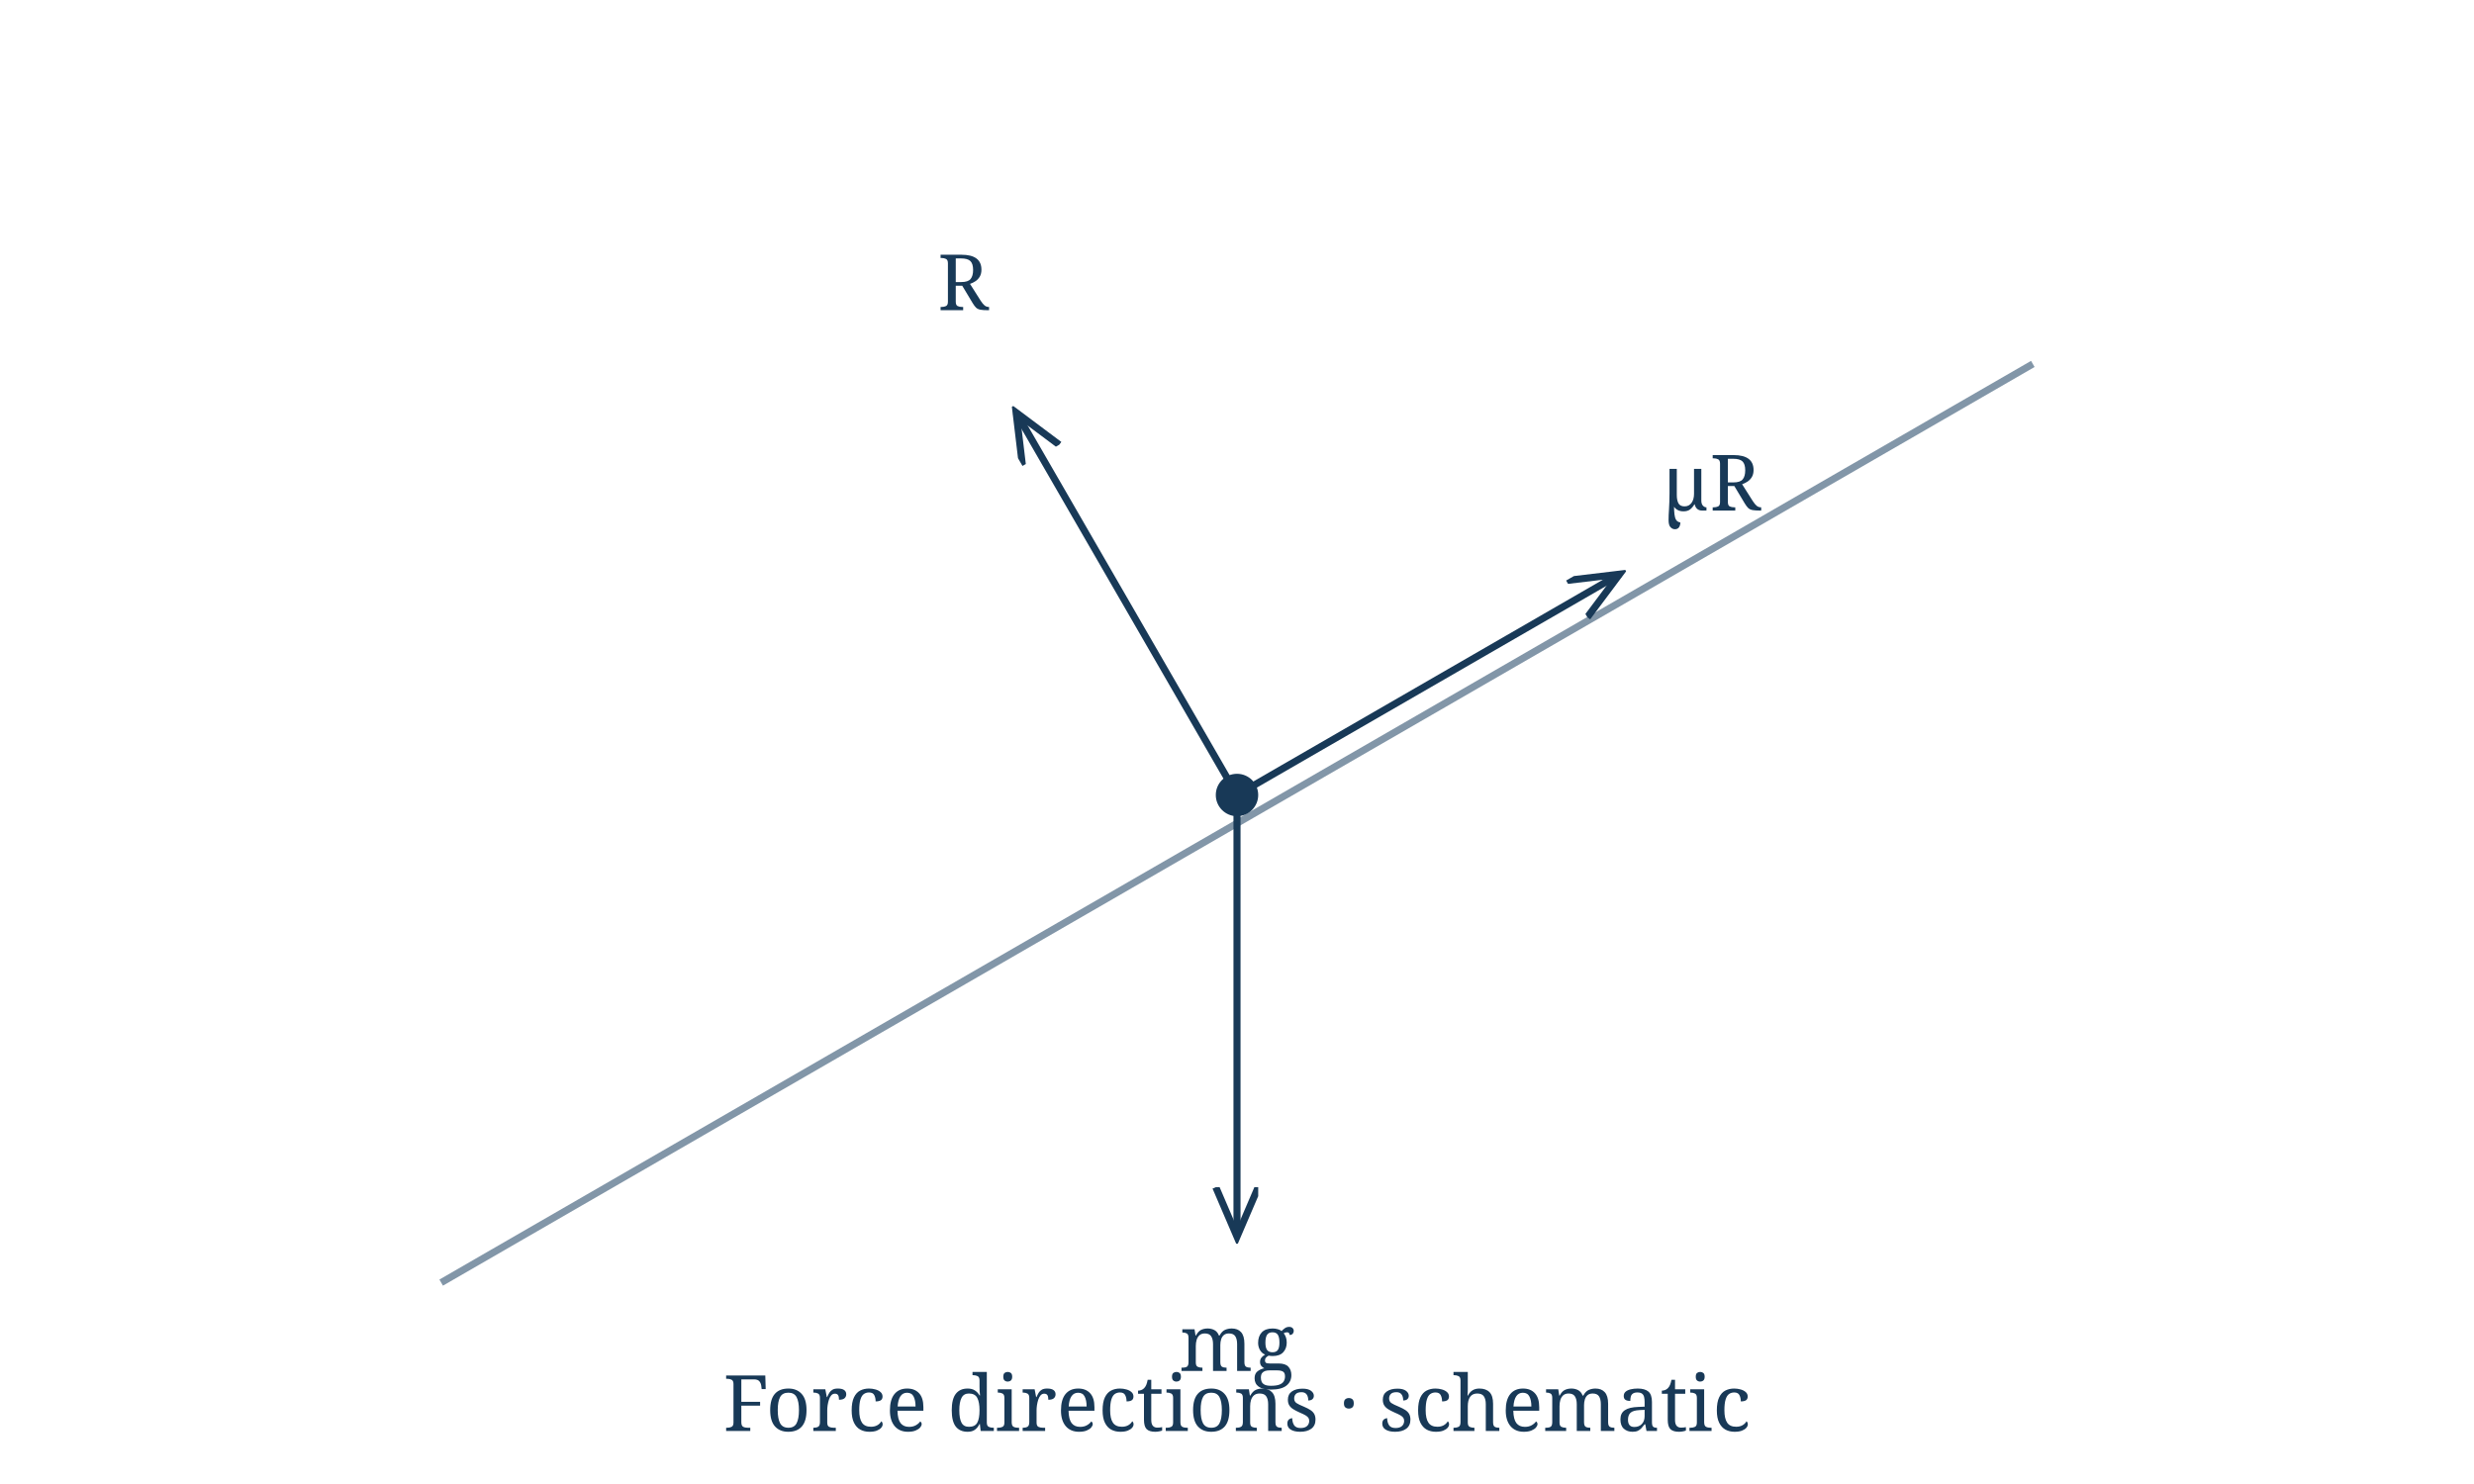
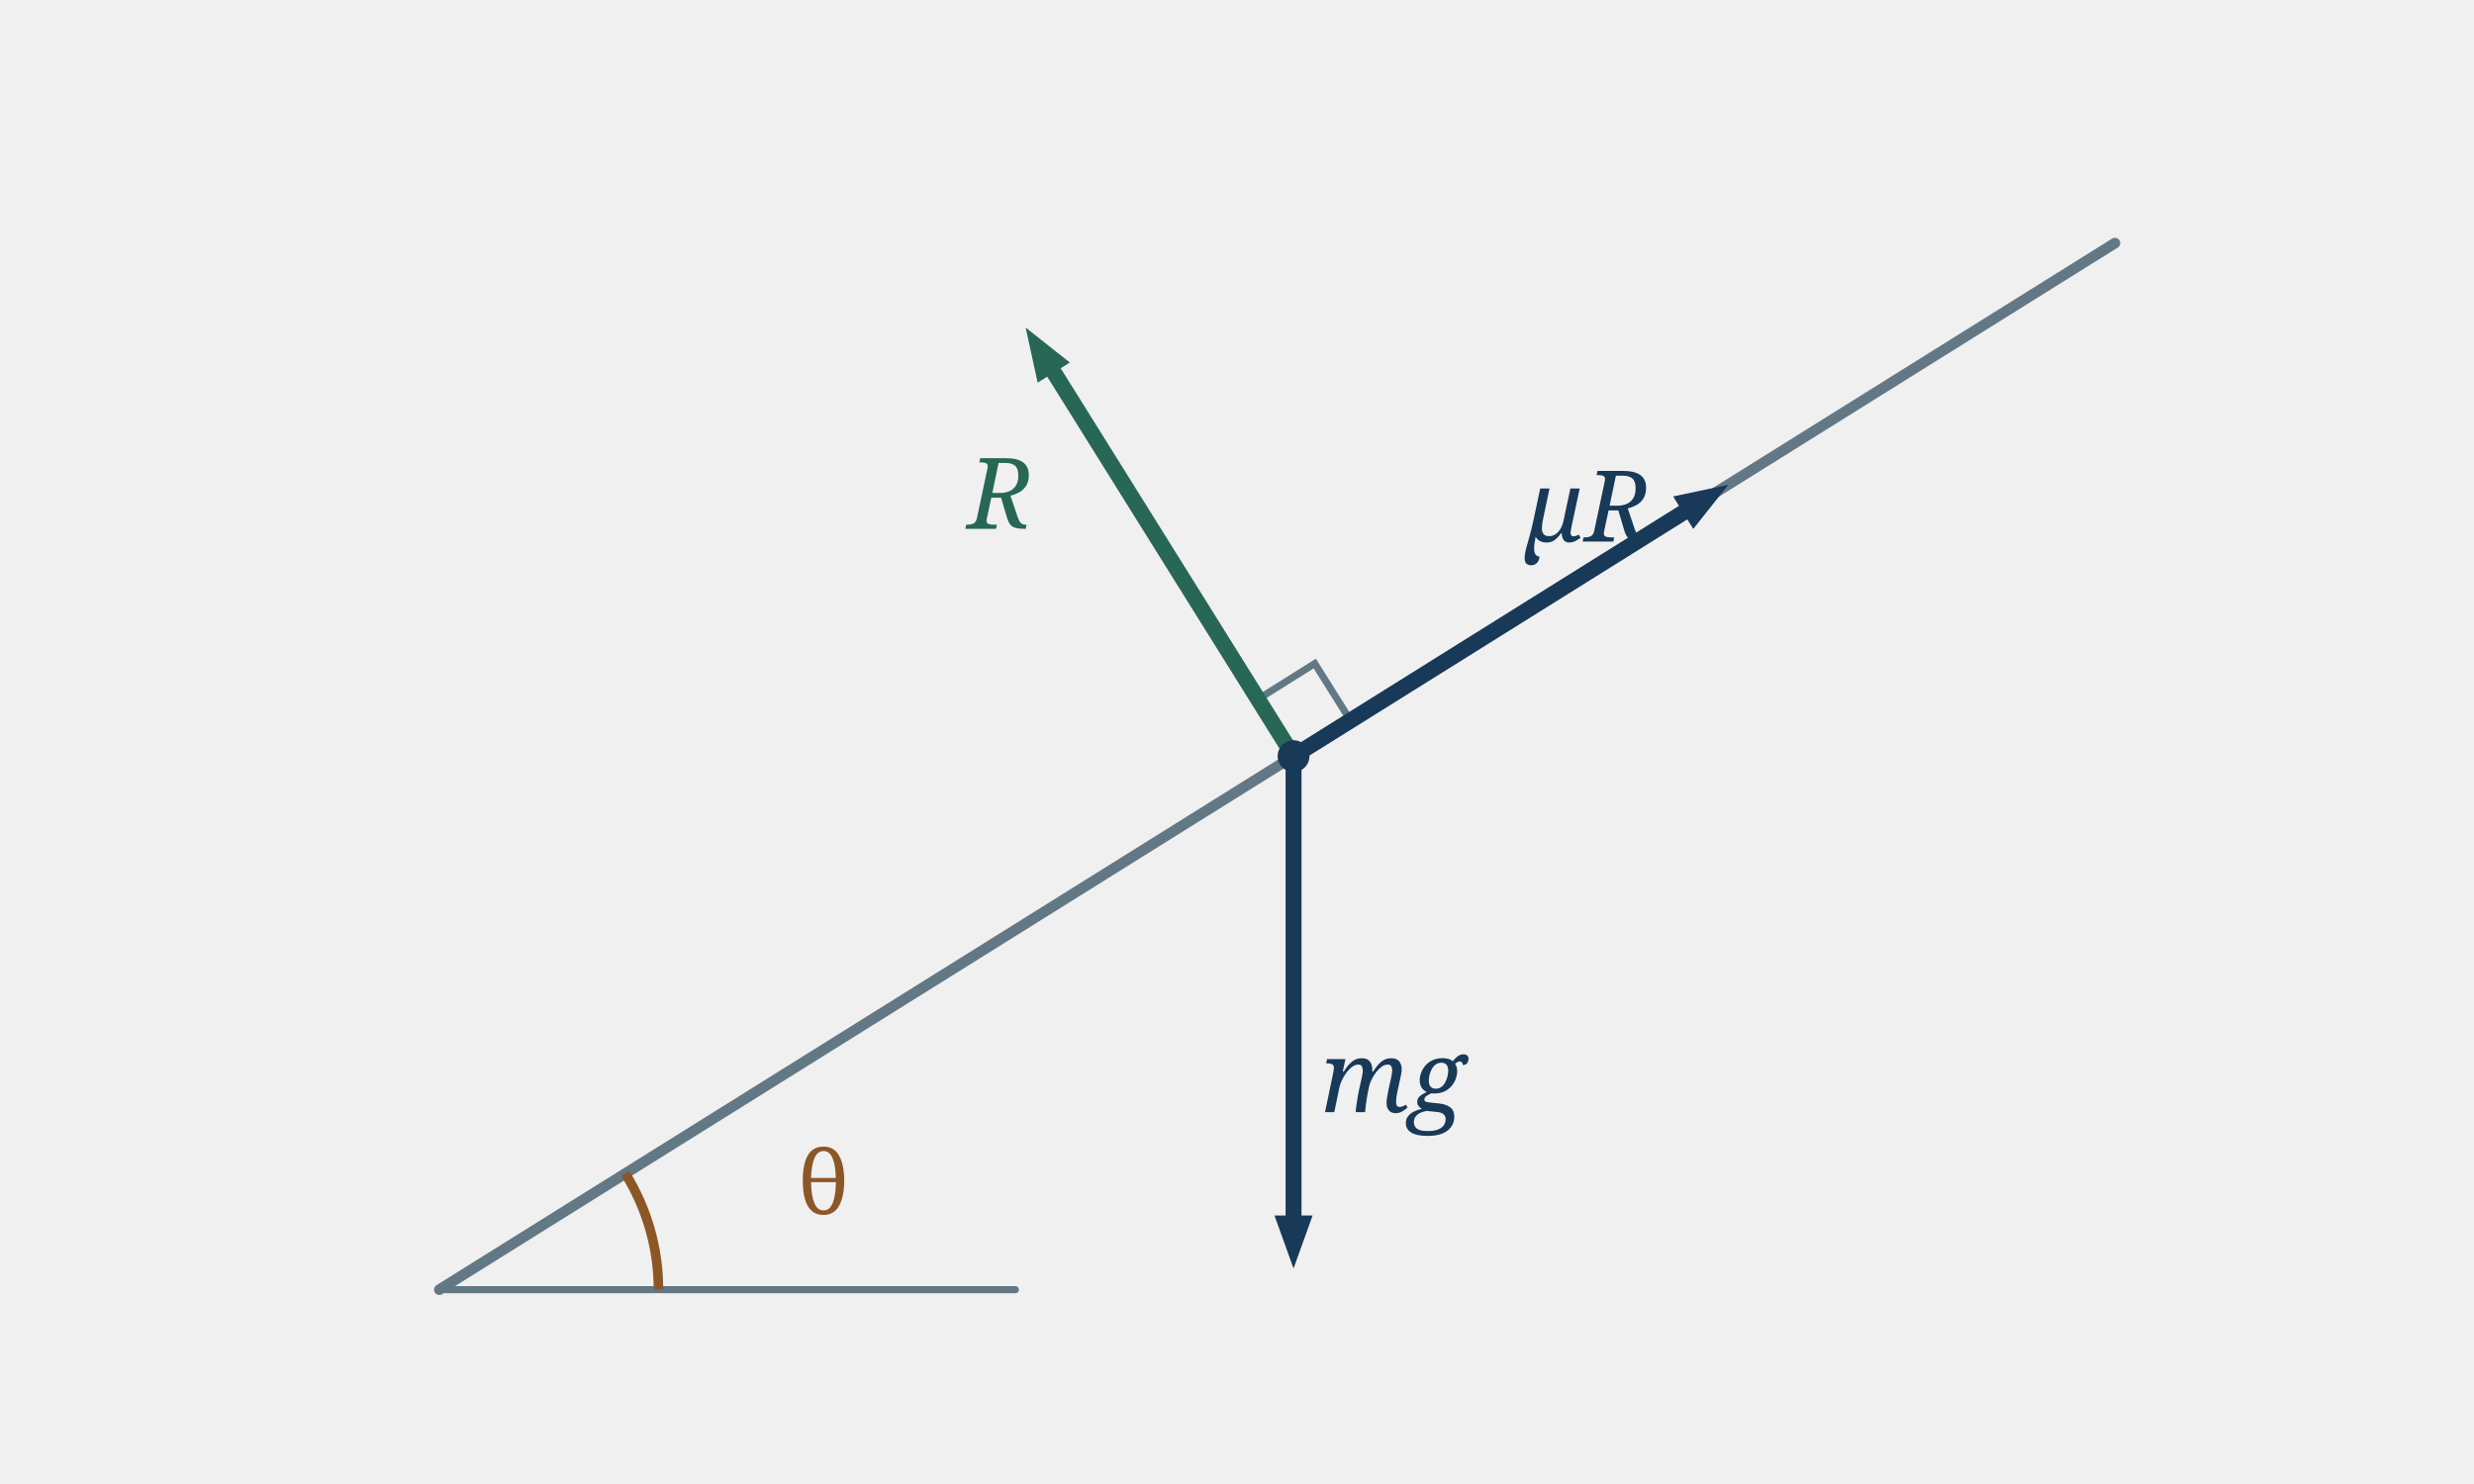
- <svg xmlns="http://www.w3.org/2000/svg" viewBox="0 0 700 420">
-   <defs>
-     <marker id="a" markerWidth="8" markerHeight="8" refX="7" refY="3" orient="auto">
-       <path d="M0 0L7 3L0 6" fill="none" stroke="#183957" />
-     </marker>
-   </defs>
-   <rect width="700" height="420" fill="white" />
-   <g font-family="Georgia,serif" font-size="22" fill="#183957" stroke-width="2">
-     <path d="M124.83 363.00L575.17 103.00" fill="none" stroke="#8296a8" />
-     <path d="M350.00 225.00L458.25 162.50" fill="none" stroke="#183957" marker-end="url(#a)" />
-     <text x="484.2" y="144.5" text-anchor="middle">μR</text>
-     <path d="M350.00 225.00L287.50 116.75" fill="none" stroke="#183957" marker-end="url(#a)" />
-     <text x="272.5" y="87.8" text-anchor="middle">R</text>
-     <path d="M350.00 225.00L350.00 350.00" fill="none" stroke="#183957" marker-end="url(#a)" />
-     <text x="350.0" y="388.0" text-anchor="middle">mg</text>
-     <circle cx="350" cy="225" r="6" fill="#183957" />
-     <text x="350.0" y="405.0" text-anchor="middle">Force directions · schematic</text>
-   </g>
+ <svg xmlns="http://www.w3.org/2000/svg" viewBox="0 0 700 420" role="img">
+   <path d="M124.3 365.0 L598.4 68.8" fill="none" stroke="#637885" stroke-width="3" stroke-linecap="round" />
+   <path d="M124.3 365.0 L287.3 365.0" fill="none" stroke="#637885" stroke-width="2" stroke-linecap="round" />
+   <path d="M186.3 365.0 A62 62 0 0 0 176.9 332.1" fill="none" stroke="#8d5627" stroke-width="2.7" />
+   <path d="M382.1 203.9 L372.0 187.8 L355.9 197.9" stroke="#637885" stroke-width="2" fill="none" />
+   <path d="M366.0 214.0 L298.2 105.4" fill="none" stroke="#286656" stroke-width="4.5" stroke-linecap="round" />
+   <path d="M290.2 92.7 L293.6 108.3 L302.7 102.6 Z" fill="#286656" />
+   <path d="M366.0 214.0 L366.0 344.0" fill="none" stroke="#183957" stroke-width="4.5" stroke-linecap="round" />
+   <path d="M366.0 359.0 L371.4 344.0 L360.6 344.0 Z" fill="#183957" />
+   <path d="M366.0 214.0 L476.2 145.1" fill="none" stroke="#183957" stroke-width="4.5" stroke-linecap="round" />
+   <path d="M489.0 137.2 L473.4 140.5 L479.1 149.7 Z" fill="#183957" />
+   <circle cx="366" cy="214" r="4.5" fill="#183957" />
+   <text x="233.0" y="333.9" text-anchor="middle" dominant-baseline="central" font-family="Georgia, serif" font-size="25" fill="#8d5627">θ</text>
+   <text x="283.0" y="138.8" text-anchor="middle" dominant-baseline="central" font-family="Georgia, serif" font-size="28" fill="#286656">
+     <tspan font-style="italic">R</tspan>
+   </text>
+   <text x="394.0" y="303.9" text-anchor="middle" dominant-baseline="central" font-family="Georgia, serif" font-size="28" fill="#183957">
+     <tspan font-style="italic">mg</tspan>
+   </text>
+   <text x="449.2" y="142.4" text-anchor="middle" dominant-baseline="central" font-family="Georgia, serif" font-size="28" fill="#183957">
+     <tspan font-style="italic">μR</tspan>
+   </text>
</svg>
